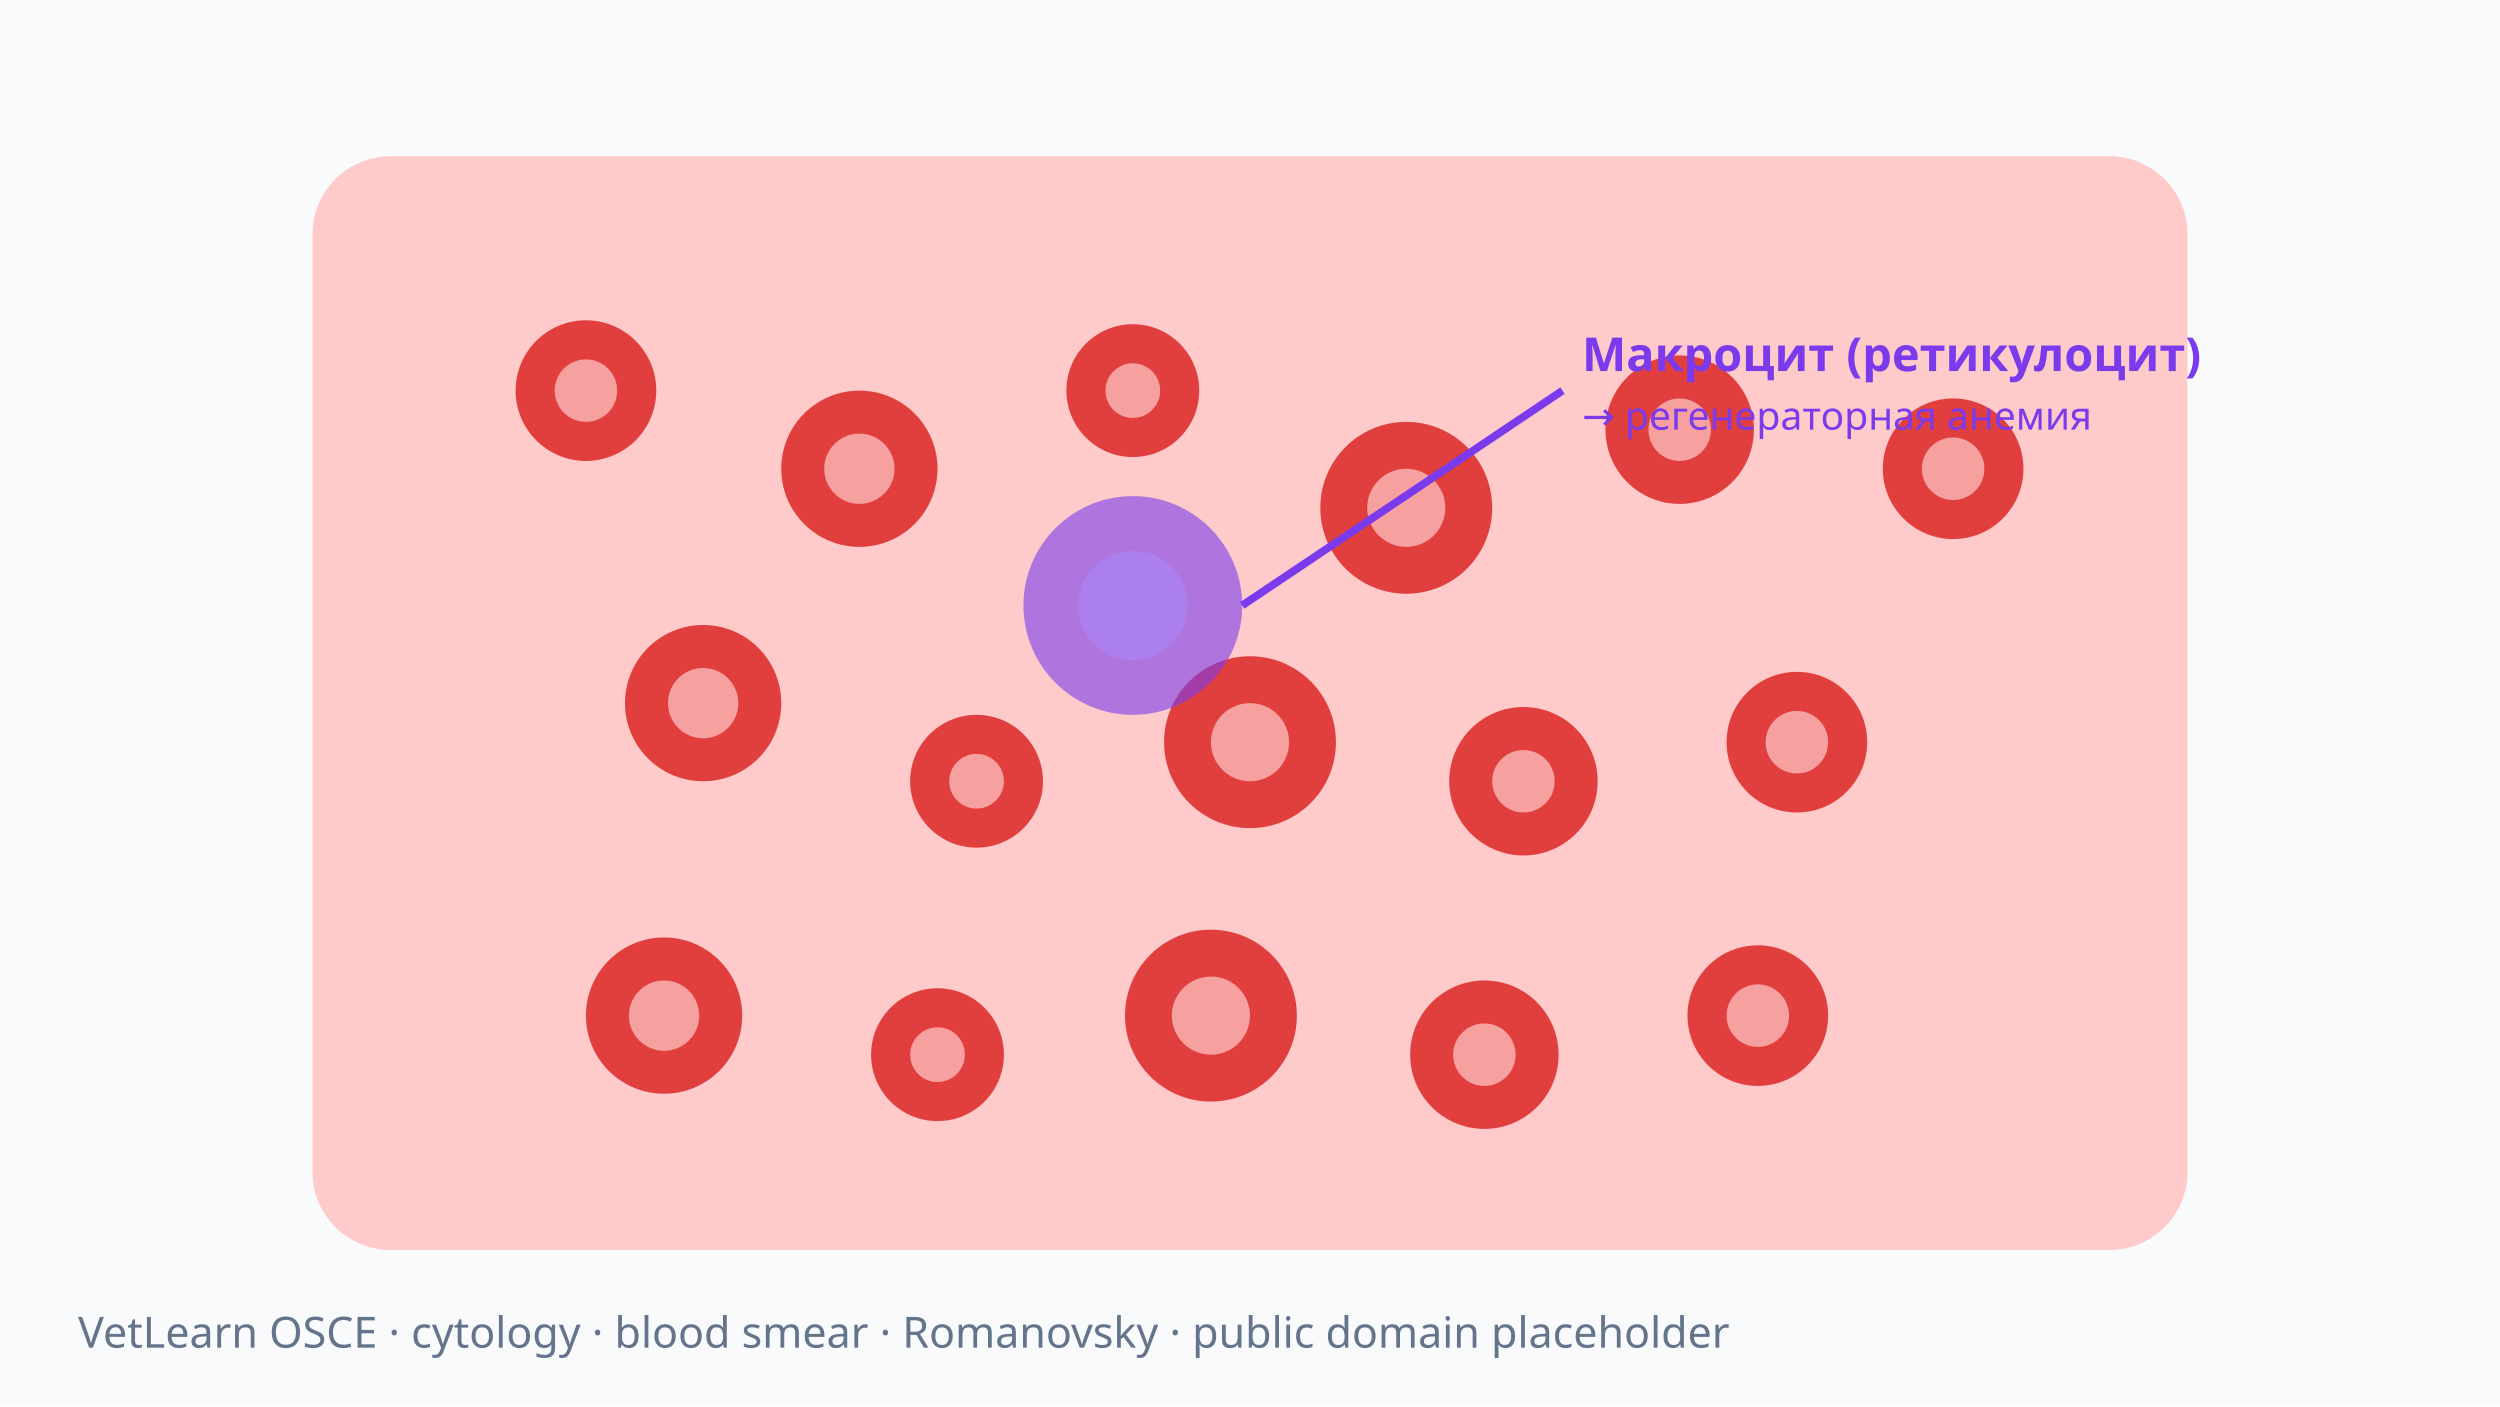
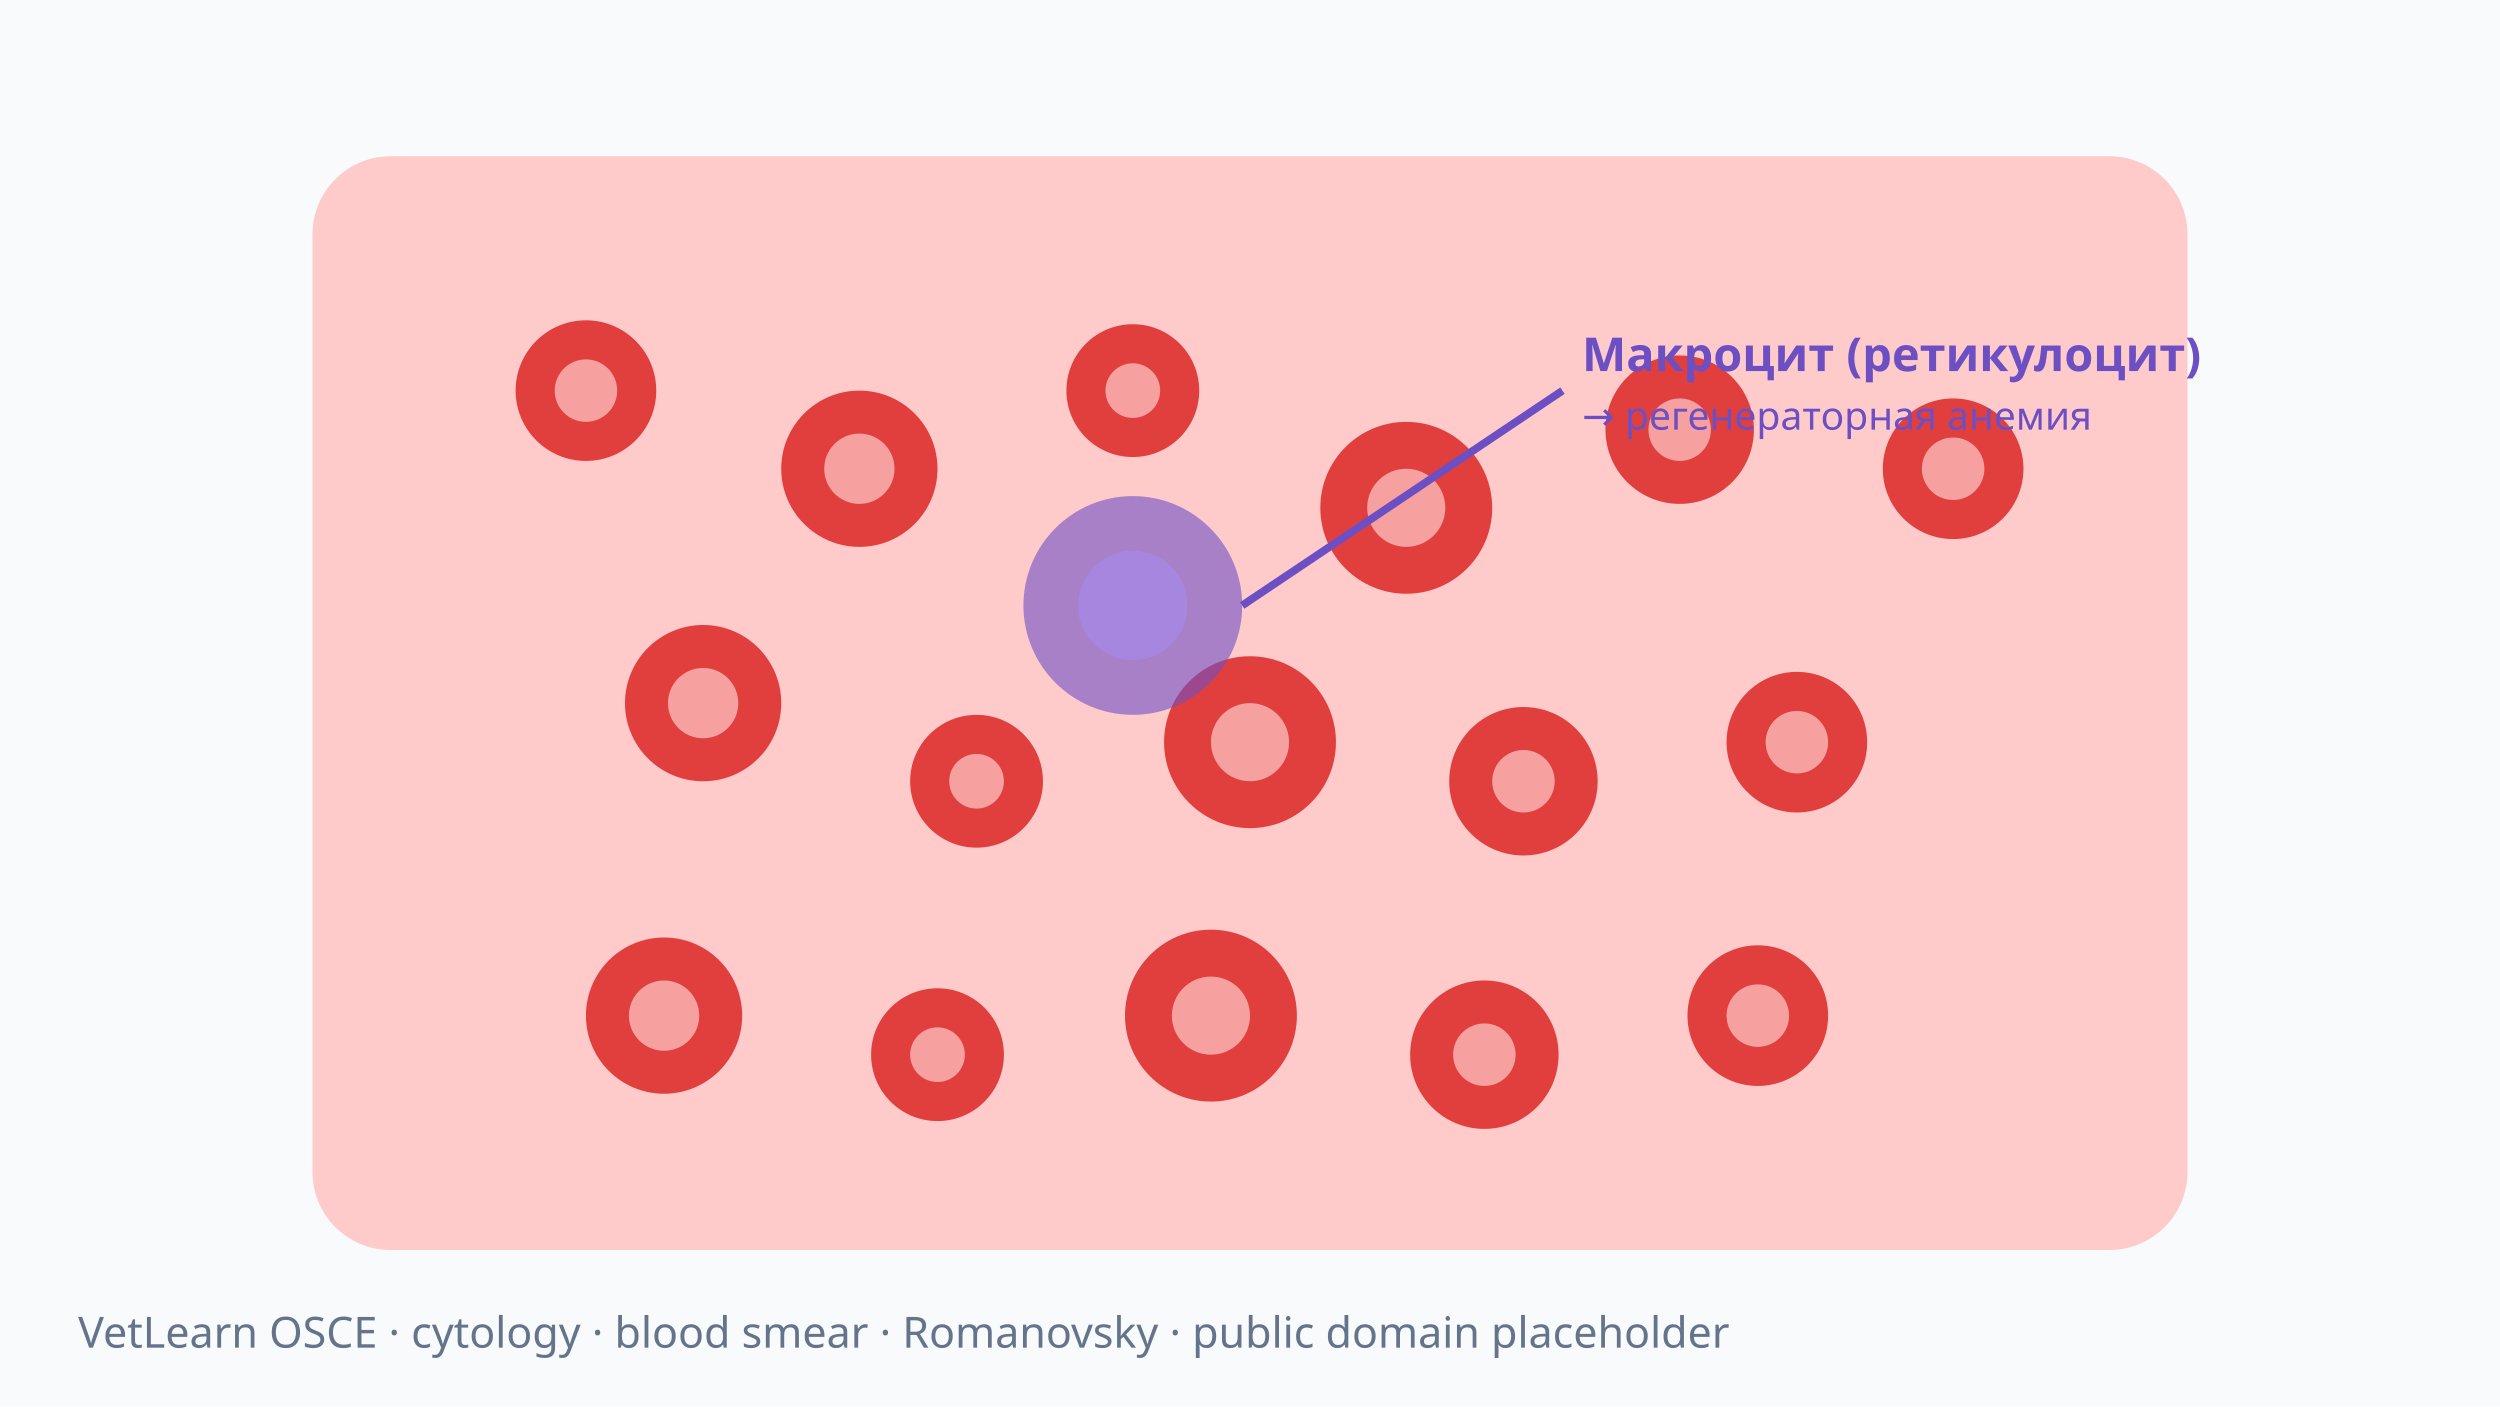
<svg xmlns="http://www.w3.org/2000/svg" viewBox="0 0 640 360" width="640" height="360">
  <rect width="640" height="360" fill="#F8FAFC" />
  <rect x="80" y="40" width="480" height="280" fill="#FECACA" rx="20" />
  <g fill="#DC2626" opacity="0.85">
    <circle cx="150" cy="100" r="18" />
    <circle cx="150" cy="100" r="8" fill="#FECACA" opacity="0.7" />
    <circle cx="220" cy="120" r="20" />
    <circle cx="220" cy="120" r="9" fill="#FECACA" opacity="0.7" />
    <circle cx="290" cy="100" r="17" />
    <circle cx="290" cy="100" r="7" fill="#FECACA" opacity="0.7" />
    <circle cx="360" cy="130" r="22" />
    <circle cx="360" cy="130" r="10" fill="#FECACA" opacity="0.7" />
    <circle cx="430" cy="110" r="19" />
    <circle cx="430" cy="110" r="8" fill="#FECACA" opacity="0.7" />
    <circle cx="500" cy="120" r="18" />
    <circle cx="500" cy="120" r="8" fill="#FECACA" opacity="0.7" />
    <circle cx="180" cy="180" r="20" />
    <circle cx="180" cy="180" r="9" fill="#FECACA" opacity="0.7" />
    <circle cx="250" cy="200" r="17" />
    <circle cx="250" cy="200" r="7" fill="#FECACA" opacity="0.7" />
    <circle cx="320" cy="190" r="22" />
    <circle cx="320" cy="190" r="10" fill="#FECACA" opacity="0.7" />
    <circle cx="390" cy="200" r="19" />
    <circle cx="390" cy="200" r="8" fill="#FECACA" opacity="0.7" />
    <circle cx="460" cy="190" r="18" />
    <circle cx="460" cy="190" r="8" fill="#FECACA" opacity="0.7" />
    <circle cx="170" cy="260" r="20" />
    <circle cx="170" cy="260" r="9" fill="#FECACA" opacity="0.7" />
    <circle cx="240" cy="270" r="17" />
    <circle cx="240" cy="270" r="7" fill="#FECACA" opacity="0.7" />
    <circle cx="310" cy="260" r="22" />
    <circle cx="310" cy="260" r="10" fill="#FECACA" opacity="0.7" />
    <circle cx="380" cy="270" r="19" />
    <circle cx="380" cy="270" r="8" fill="#FECACA" opacity="0.7" />
    <circle cx="450" cy="260" r="18" />
    <circle cx="450" cy="260" r="8" fill="#FECACA" opacity="0.7" />
  </g>
-   <circle cx="290" cy="155" r="28" fill="#7C3AED" opacity="0.6" />
+   <circle cx="290" cy="155" r="28" fill="#6D4FC4" opacity="0.6" />
  <circle cx="290" cy="155" r="14" fill="#A78BFA" opacity="0.5" />
-   <line x1="318" y1="155" x2="400" y2="100" stroke="#7C3AED" stroke-width="2" />
-   <text x="405" y="95" font-family="sans-serif" font-size="12" fill="#7C3AED" font-weight="bold">Макроцит (ретикулоцит)</text>
-   <text x="405" y="110" font-family="sans-serif" font-size="10" fill="#7C3AED">→ регенераторная анемия</text>
+   <line x1="318" y1="155" x2="400" y2="100" stroke="#6D4FC4" stroke-width="2" />
+   <text x="405" y="95" font-family="sans-serif" font-size="12" fill="#6D4FC4" font-weight="bold">Макроцит (ретикулоцит)</text>
+   <text x="405" y="110" font-family="sans-serif" font-size="10" fill="#6D4FC4">→ регенераторная анемия</text>
  <text x="20" y="345" font-family="sans-serif" font-size="11" fill="#64748B">VetLearn OSCE · cytology · blood smear · Romanovsky · public domain placeholder</text>
</svg>
